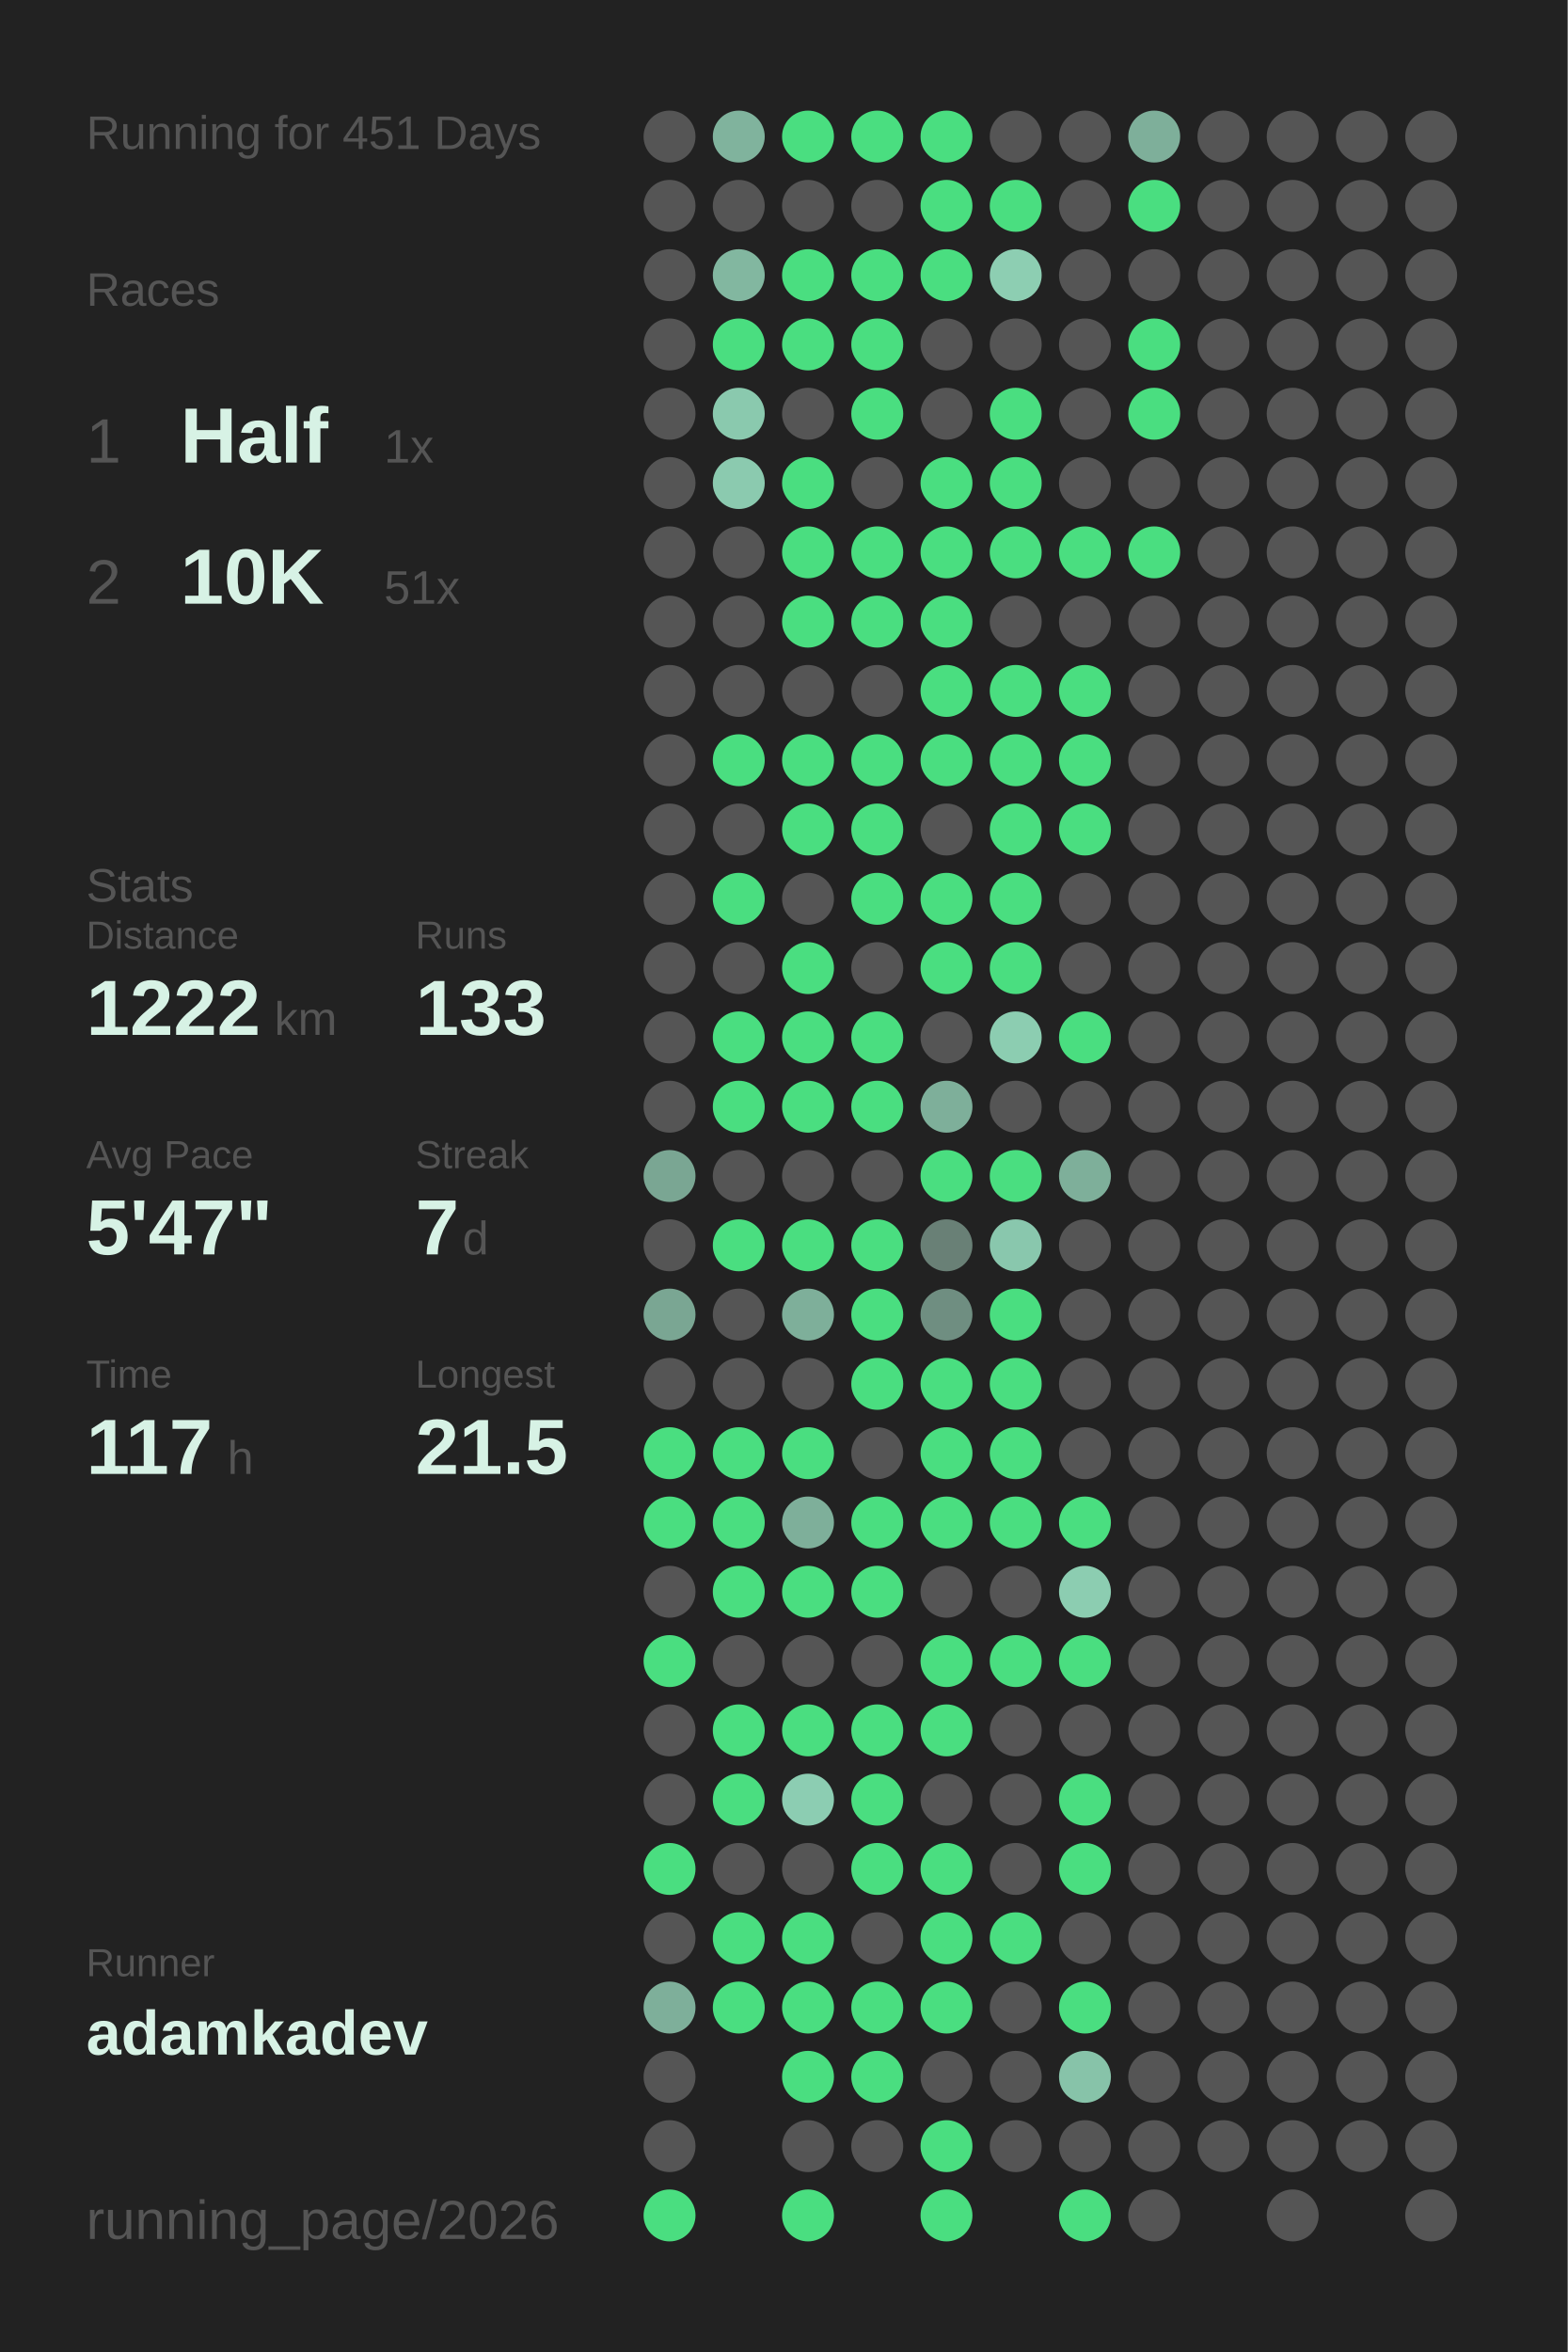
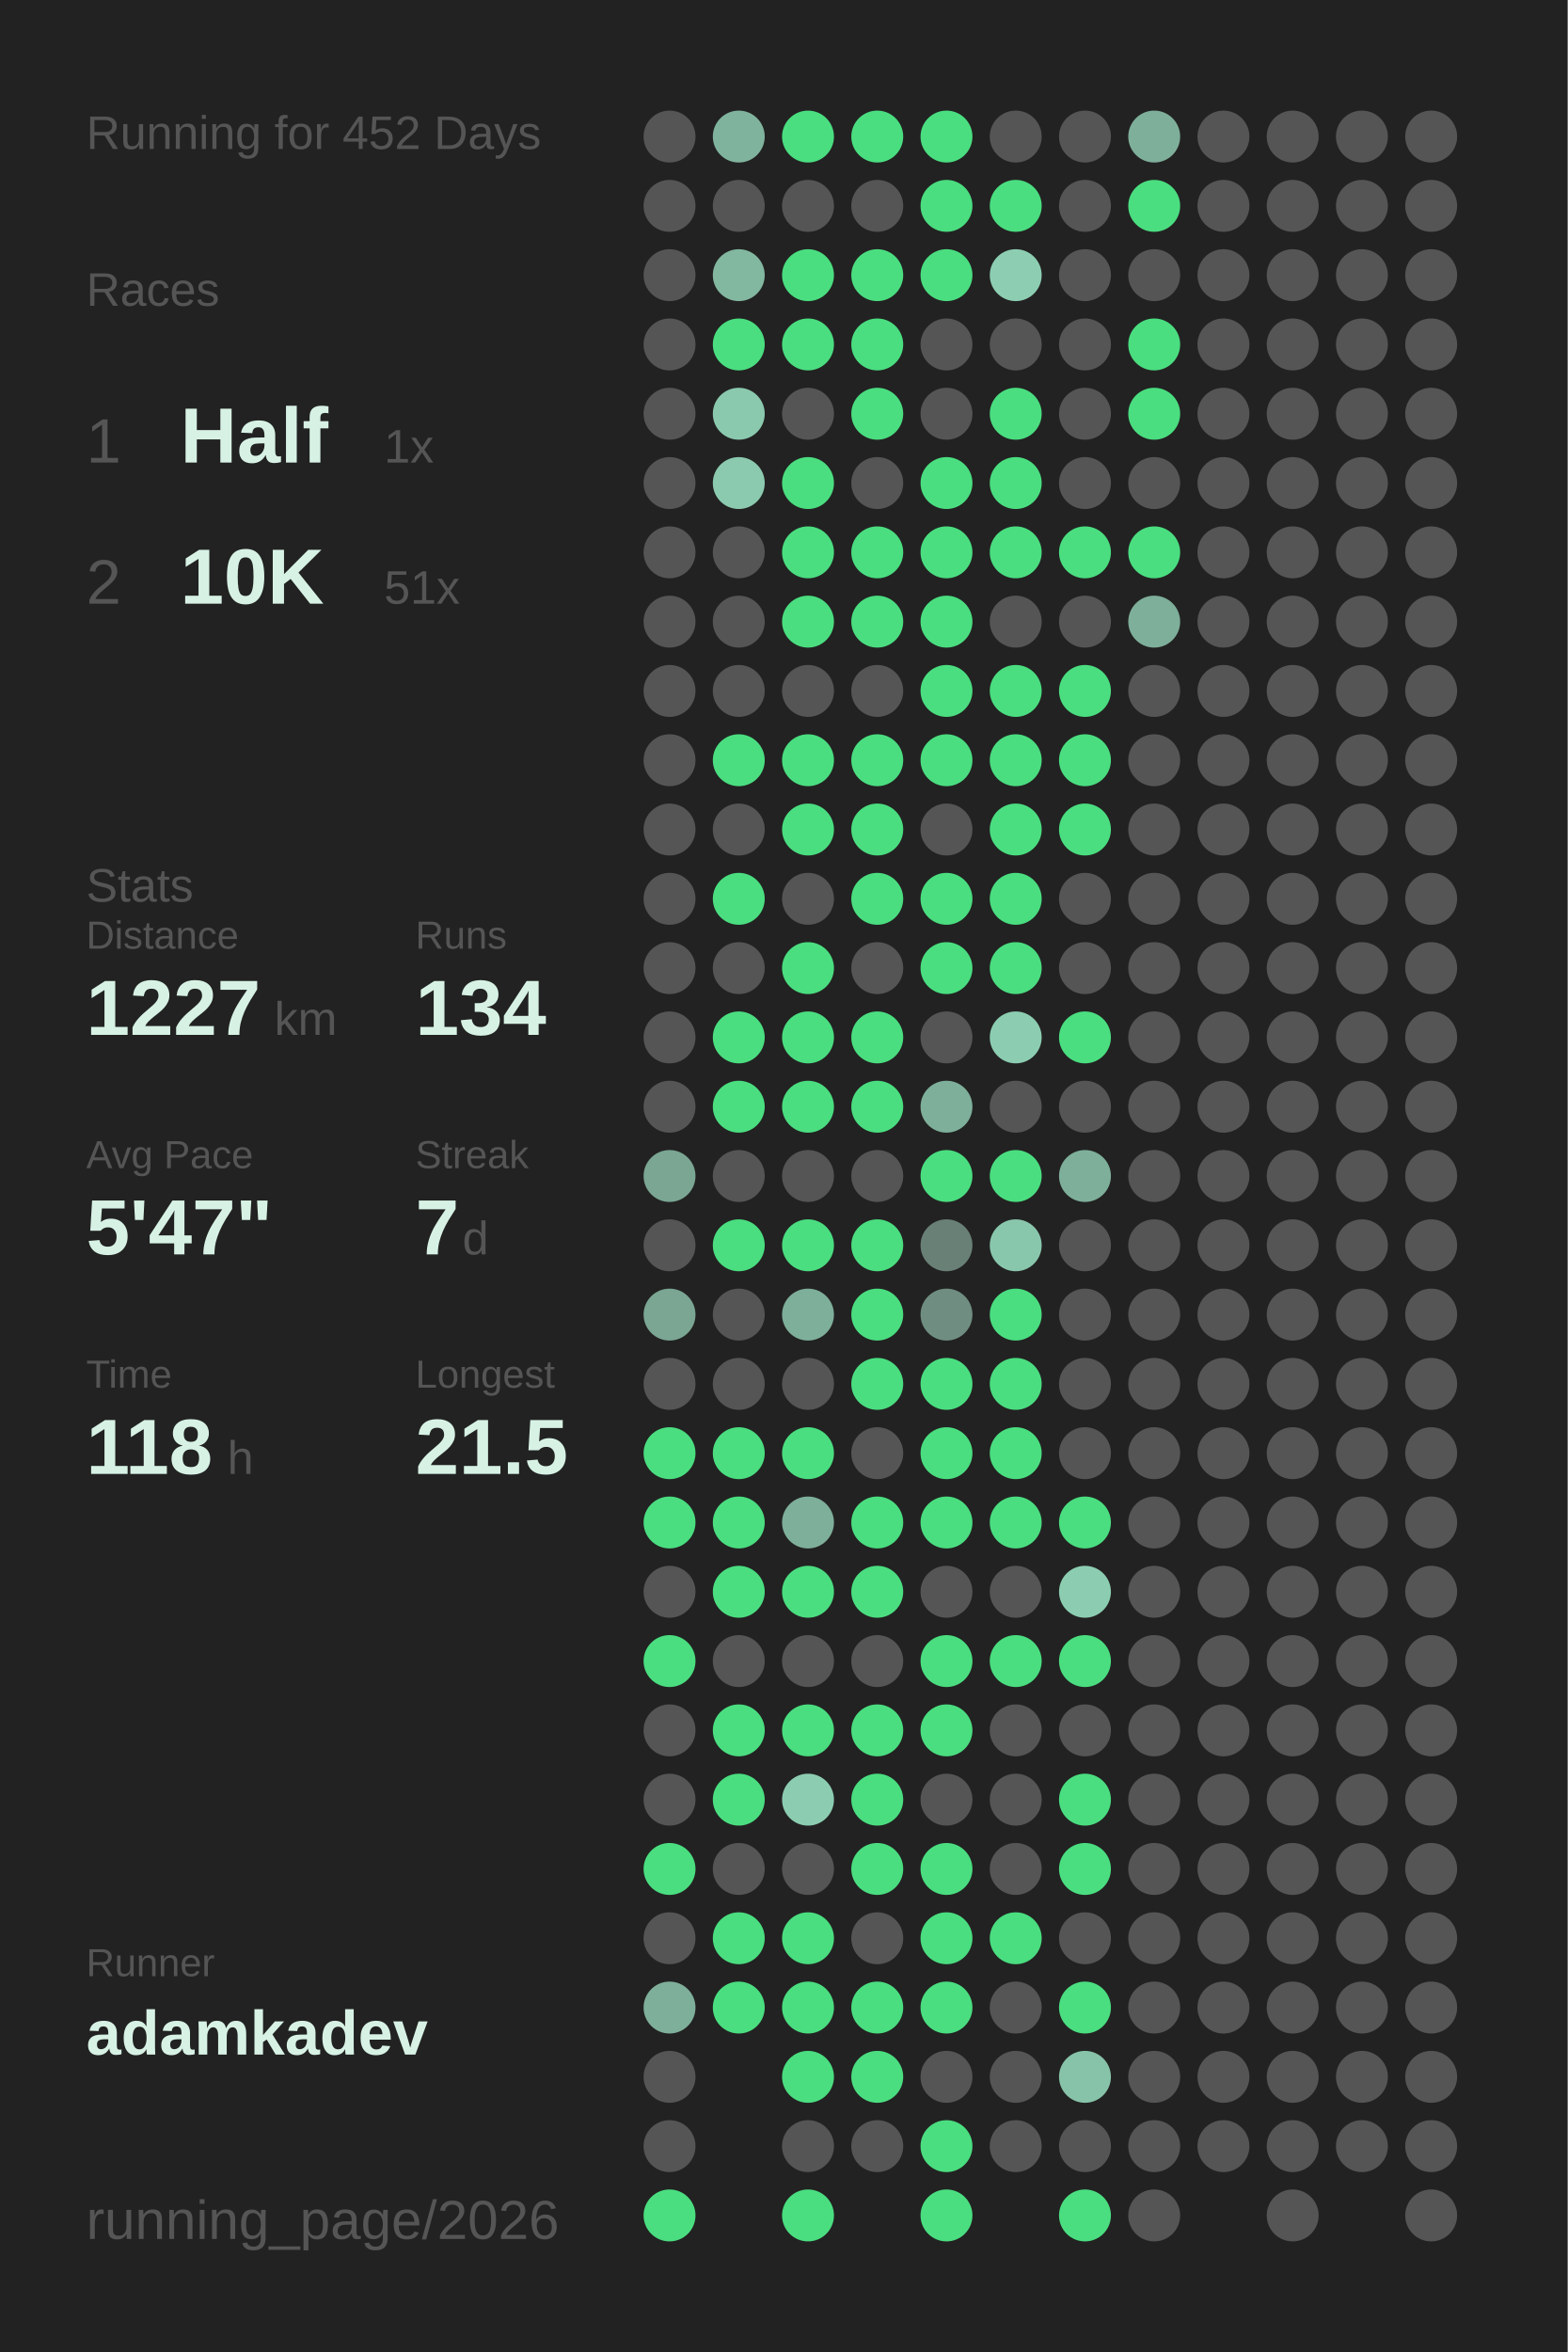
<svg xmlns="http://www.w3.org/2000/svg" baseProfile="full" height="300mm" version="1.1" viewBox="0,0,200,300" width="200mm">
  <defs />
  <rect fill="#222222" height="300" width="200" x="0" y="0" />
-   <text fill="#555555" style="font-size:6px; font-family:Arial;" x="11" y="19">Running for 451 Days</text>
+   <text fill="#555555" style="font-size:6px; font-family:Arial;" x="11" y="19">Running for 452 Days</text>
  <text fill="#555555" style="font-size:6px; font-family:Arial;" x="11" y="39">Races</text>
  <text fill="#555555" style="font-size:8px; font-family:Arial;" x="11" y="59">1</text>
  <text fill="#D7F2E5" style="font-size:10px; font-family:Arial; font-weight:bold;" x="23" y="59">Half</text>
  <text fill="#555555" style="font-size:6px; font-family:Arial;" x="49" y="59">1x</text>
  <text fill="#555555" style="font-size:8px; font-family:Arial;" x="11" y="77">2</text>
  <text fill="#D7F2E5" style="font-size:10px; font-family:Arial; font-weight:bold;" x="23" y="77">10K</text>
  <text fill="#555555" style="font-size:6px; font-family:Arial;" x="49" y="77">51x</text>
  <text fill="#555555" style="font-size:6px; font-family:Arial;" x="11" y="115">Stats</text>
  <text fill="#555555" style="font-size:5px; font-family:Arial;" x="11" y="121">Distance</text>
-   <text fill="#D7F2E5" style="font-size:10px; font-family:Arial; font-weight:bold;" x="11" y="132">1222</text>
+   <text fill="#D7F2E5" style="font-size:10px; font-family:Arial; font-weight:bold;" x="11" y="132">1227</text>
  <text fill="#555555" style="font-size:6px; font-family:Arial;" x="35" y="132">km</text>
  <text fill="#555555" style="font-size:5px; font-family:Arial;" x="53" y="121">Runs</text>
-   <text fill="#D7F2E5" style="font-size:10px; font-family:Arial; font-weight:bold;" x="53" y="132">133</text>
+   <text fill="#D7F2E5" style="font-size:10px; font-family:Arial; font-weight:bold;" x="53" y="132">134</text>
  <text fill="#555555" style="font-size:5px; font-family:Arial;" x="11" y="149">Avg Pace</text>
  <text fill="#D7F2E5" style="font-size:10px; font-family:Arial; font-weight:bold;" x="11" y="160">5'47"</text>
  <text fill="#555555" style="font-size:5px; font-family:Arial;" x="53" y="149">Streak</text>
  <text fill="#D7F2E5" style="font-size:10px; font-family:Arial; font-weight:bold;" x="53" y="160">7</text>
  <text fill="#555555" style="font-size:6px; font-family:Arial;" x="59" y="160">d</text>
  <text fill="#555555" style="font-size:5px; font-family:Arial;" x="11" y="177">Time</text>
-   <text fill="#D7F2E5" style="font-size:10px; font-family:Arial; font-weight:bold;" x="11" y="188">117</text>
+   <text fill="#D7F2E5" style="font-size:10px; font-family:Arial; font-weight:bold;" x="11" y="188">118</text>
  <text fill="#555555" style="font-size:6px; font-family:Arial;" x="29" y="188">h</text>
  <text fill="#555555" style="font-size:5px; font-family:Arial;" x="53" y="177">Longest</text>
  <text fill="#D7F2E5" style="font-size:10px; font-family:Arial; font-weight:bold;" x="53" y="188">21.5</text>
  <text fill="#555555" style="font-size:5px; font-family:Arial;" x="11" y="252.065">Runner</text>
  <text fill="#D7F2E5" style="font-size:8px; font-family:Arial; font-weight:bold;" x="11" y="262.065">adamkadev</text>
  <text fill="#555555" style="font-size:7px; font-family:Arial;" x="11" y="285.581">running_page/2026</text>
  <circle cx="85.417" cy="17.419" fill="#555555" r="3.312" />
  <circle cx="85.417" cy="26.258" fill="#555555" r="3.312" />
  <circle cx="85.417" cy="35.097" fill="#555555" r="3.312" />
  <circle cx="85.417" cy="43.935" fill="#555555" r="3.312" />
  <circle cx="85.417" cy="52.774" fill="#555555" r="3.312" />
  <circle cx="85.417" cy="61.613" fill="#555555" r="3.312" />
  <circle cx="85.417" cy="70.452" fill="#555555" r="3.312" />
  <circle cx="85.417" cy="79.29" fill="#555555" r="3.312" />
  <circle cx="85.417" cy="88.129" fill="#555555" r="3.312" />
  <circle cx="85.417" cy="96.968" fill="#555555" r="3.312" />
  <circle cx="85.417" cy="105.806" fill="#555555" r="3.312" />
  <circle cx="85.417" cy="114.645" fill="#555555" r="3.312" />
  <circle cx="85.417" cy="123.484" fill="#555555" r="3.312" />
  <circle cx="85.417" cy="132.323" fill="#555555" r="3.312" />
  <circle cx="85.417" cy="141.161" fill="#555555" r="3.312" />
  <circle cx="85.417" cy="150" fill="#7aa693" r="3.312" />
  <circle cx="85.417" cy="158.839" fill="#555555" r="3.312" />
  <circle cx="85.417" cy="167.677" fill="#7aa693" r="3.312" />
  <circle cx="85.417" cy="176.516" fill="#555555" r="3.312" />
  <circle cx="85.417" cy="185.355" fill="#4ADE80" r="3.312" />
  <circle cx="85.417" cy="194.194" fill="#4ADE80" r="3.312" />
  <circle cx="85.417" cy="203.032" fill="#555555" r="3.312" />
  <circle cx="85.417" cy="211.871" fill="#4ADE80" r="3.312" />
  <circle cx="85.417" cy="220.71" fill="#555555" r="3.312" />
  <circle cx="85.417" cy="229.548" fill="#555555" r="3.312" />
  <circle cx="85.417" cy="238.387" fill="#4ADE80" r="3.312" />
  <circle cx="85.417" cy="247.226" fill="#555555" r="3.312" />
  <circle cx="85.417" cy="256.065" fill="#7eaf9a" r="3.312" />
  <circle cx="85.417" cy="264.903" fill="#555555" r="3.312" />
  <circle cx="85.417" cy="273.742" fill="#555555" r="3.312" />
  <circle cx="85.417" cy="282.581" fill="#4ADE80" r="3.312" />
  <circle cx="94.25" cy="17.419" fill="#80b39d" r="3.312" />
  <circle cx="94.25" cy="26.258" fill="#555555" r="3.312" />
  <circle cx="94.25" cy="35.097" fill="#82b7a0" r="3.312" />
  <circle cx="94.25" cy="43.935" fill="#4ADE80" r="3.312" />
  <circle cx="94.25" cy="52.774" fill="#8ac9ae" r="3.312" />
  <circle cx="94.25" cy="61.613" fill="#8bcaaf" r="3.312" />
  <circle cx="94.25" cy="70.452" fill="#555555" r="3.312" />
  <circle cx="94.25" cy="79.29" fill="#555555" r="3.312" />
  <circle cx="94.25" cy="88.129" fill="#555555" r="3.312" />
  <circle cx="94.25" cy="96.968" fill="#4ADE80" r="3.312" />
  <circle cx="94.25" cy="105.806" fill="#555555" r="3.312" />
  <circle cx="94.25" cy="114.645" fill="#4ADE80" r="3.312" />
  <circle cx="94.25" cy="123.484" fill="#555555" r="3.312" />
  <circle cx="94.25" cy="132.323" fill="#4ADE80" r="3.312" />
  <circle cx="94.25" cy="141.161" fill="#4ADE80" r="3.312" />
  <circle cx="94.25" cy="150" fill="#555555" r="3.312" />
  <circle cx="94.25" cy="158.839" fill="#4ADE80" r="3.312" />
  <circle cx="94.25" cy="167.677" fill="#555555" r="3.312" />
  <circle cx="94.25" cy="176.516" fill="#555555" r="3.312" />
  <circle cx="94.25" cy="185.355" fill="#4ADE80" r="3.312" />
  <circle cx="94.25" cy="194.194" fill="#4ADE80" r="3.312" />
  <circle cx="94.25" cy="203.032" fill="#4ADE80" r="3.312" />
  <circle cx="94.25" cy="211.871" fill="#555555" r="3.312" />
  <circle cx="94.25" cy="220.71" fill="#4ADE80" r="3.312" />
  <circle cx="94.25" cy="229.548" fill="#4ADE80" r="3.312" />
  <circle cx="94.25" cy="238.387" fill="#555555" r="3.312" />
  <circle cx="94.25" cy="247.226" fill="#4ADE80" r="3.312" />
  <circle cx="94.25" cy="256.065" fill="#4ADE80" r="3.312" />
  <circle cx="103.083" cy="17.419" fill="#4ADE80" r="3.312" />
  <circle cx="103.083" cy="26.258" fill="#555555" r="3.312" />
  <circle cx="103.083" cy="35.097" fill="#4ADE80" r="3.312" />
  <circle cx="103.083" cy="43.935" fill="#4ADE80" r="3.312" />
  <circle cx="103.083" cy="52.774" fill="#555555" r="3.312" />
  <circle cx="103.083" cy="61.613" fill="#4ADE80" r="3.312" />
  <circle cx="103.083" cy="70.452" fill="#4ADE80" r="3.312" />
  <circle cx="103.083" cy="79.29" fill="#4ADE80" r="3.312" />
  <circle cx="103.083" cy="88.129" fill="#555555" r="3.312" />
  <circle cx="103.083" cy="96.968" fill="#4ADE80" r="3.312" />
  <circle cx="103.083" cy="105.806" fill="#4ADE80" r="3.312" />
  <circle cx="103.083" cy="114.645" fill="#555555" r="3.312" />
  <circle cx="103.083" cy="123.484" fill="#4ADE80" r="3.312" />
  <circle cx="103.083" cy="132.323" fill="#4ADE80" r="3.312" />
  <circle cx="103.083" cy="141.161" fill="#4ADE80" r="3.312" />
  <circle cx="103.083" cy="150" fill="#555555" r="3.312" />
  <circle cx="103.083" cy="158.839" fill="#4ADE80" r="3.312" />
  <circle cx="103.083" cy="167.677" fill="#7eaf9a" r="3.312" />
  <circle cx="103.083" cy="176.516" fill="#555555" r="3.312" />
  <circle cx="103.083" cy="185.355" fill="#4ADE80" r="3.312" />
  <circle cx="103.083" cy="194.194" fill="#7eaf9a" r="3.312" />
  <circle cx="103.083" cy="203.032" fill="#4ADE80" r="3.312" />
  <circle cx="103.083" cy="211.871" fill="#555555" r="3.312" />
  <circle cx="103.083" cy="220.71" fill="#4ADE80" r="3.312" />
  <circle cx="103.083" cy="229.548" fill="#8ccdb2" r="3.312" />
  <circle cx="103.083" cy="238.387" fill="#555555" r="3.312" />
  <circle cx="103.083" cy="247.226" fill="#4ADE80" r="3.312" />
  <circle cx="103.083" cy="256.065" fill="#4ADE80" r="3.312" />
  <circle cx="103.083" cy="264.903" fill="#4ADE80" r="3.312" />
  <circle cx="103.083" cy="273.742" fill="#555555" r="3.312" />
  <circle cx="103.083" cy="282.581" fill="#4ADE80" r="3.312" />
  <circle cx="111.917" cy="17.419" fill="#4ADE80" r="3.312" />
  <circle cx="111.917" cy="26.258" fill="#555555" r="3.312" />
  <circle cx="111.917" cy="35.097" fill="#4ADE80" r="3.312" />
  <circle cx="111.917" cy="43.935" fill="#4ADE80" r="3.312" />
  <circle cx="111.917" cy="52.774" fill="#4ADE80" r="3.312" />
  <circle cx="111.917" cy="61.613" fill="#555555" r="3.312" />
  <circle cx="111.917" cy="70.452" fill="#4ADE80" r="3.312" />
  <circle cx="111.917" cy="79.29" fill="#4ADE80" r="3.312" />
  <circle cx="111.917" cy="88.129" fill="#555555" r="3.312" />
  <circle cx="111.917" cy="96.968" fill="#4ADE80" r="3.312" />
  <circle cx="111.917" cy="105.806" fill="#4ADE80" r="3.312" />
  <circle cx="111.917" cy="114.645" fill="#4ADE80" r="3.312" />
  <circle cx="111.917" cy="123.484" fill="#555555" r="3.312" />
  <circle cx="111.917" cy="132.323" fill="#4ADE80" r="3.312" />
  <circle cx="111.917" cy="141.161" fill="#4ADE80" r="3.312" />
  <circle cx="111.917" cy="150" fill="#555555" r="3.312" />
  <circle cx="111.917" cy="158.839" fill="#4ADE80" r="3.312" />
  <circle cx="111.917" cy="167.677" fill="#4ADE80" r="3.312" />
  <circle cx="111.917" cy="176.516" fill="#4ADE80" r="3.312" />
  <circle cx="111.917" cy="185.355" fill="#555555" r="3.312" />
  <circle cx="111.917" cy="194.194" fill="#4ADE80" r="3.312" />
  <circle cx="111.917" cy="203.032" fill="#4ADE80" r="3.312" />
  <circle cx="111.917" cy="211.871" fill="#555555" r="3.312" />
  <circle cx="111.917" cy="220.71" fill="#4ADE80" r="3.312" />
  <circle cx="111.917" cy="229.548" fill="#4ADE80" r="3.312" />
  <circle cx="111.917" cy="238.387" fill="#4ADE80" r="3.312" />
  <circle cx="111.917" cy="247.226" fill="#555555" r="3.312" />
  <circle cx="111.917" cy="256.065" fill="#4ADE80" r="3.312" />
  <circle cx="111.917" cy="264.903" fill="#4ADE80" r="3.312" />
  <circle cx="111.917" cy="273.742" fill="#555555" r="3.312" />
  <circle cx="120.75" cy="17.419" fill="#4ADE80" r="3.312" />
  <circle cx="120.75" cy="26.258" fill="#4ADE80" r="3.312" />
  <circle cx="120.75" cy="35.097" fill="#4ADE80" r="3.312" />
  <circle cx="120.75" cy="43.935" fill="#555555" r="3.312" />
  <circle cx="120.75" cy="52.774" fill="#555555" r="3.312" />
  <circle cx="120.75" cy="61.613" fill="#4ADE80" r="3.312" />
  <circle cx="120.75" cy="70.452" fill="#4ADE80" r="3.312" />
  <circle cx="120.75" cy="79.29" fill="#4ADE80" r="3.312" />
  <circle cx="120.75" cy="88.129" fill="#4ADE80" r="3.312" />
  <circle cx="120.75" cy="96.968" fill="#4ADE80" r="3.312" />
  <circle cx="120.75" cy="105.806" fill="#555555" r="3.312" />
  <circle cx="120.75" cy="114.645" fill="#4ADE80" r="3.312" />
  <circle cx="120.75" cy="123.484" fill="#4ADE80" r="3.312" />
  <circle cx="120.75" cy="132.323" fill="#555555" r="3.312" />
  <circle cx="120.75" cy="141.161" fill="#7eaf9a" r="3.312" />
  <circle cx="120.75" cy="150" fill="#4ADE80" r="3.312" />
  <circle cx="120.75" cy="158.839" fill="#698076" r="3.312" />
  <circle cx="120.75" cy="167.677" fill="#6f8e81" r="3.312" />
  <circle cx="120.75" cy="176.516" fill="#4ADE80" r="3.312" />
  <circle cx="120.75" cy="185.355" fill="#4ADE80" r="3.312" />
  <circle cx="120.75" cy="194.194" fill="#4ADE80" r="3.312" />
  <circle cx="120.75" cy="203.032" fill="#555555" r="3.312" />
  <circle cx="120.75" cy="211.871" fill="#4ADE80" r="3.312" />
  <circle cx="120.75" cy="220.71" fill="#4ADE80" r="3.312" />
  <circle cx="120.75" cy="229.548" fill="#555555" r="3.312" />
  <circle cx="120.75" cy="238.387" fill="#4ADE80" r="3.312" />
  <circle cx="120.75" cy="247.226" fill="#4ADE80" r="3.312" />
  <circle cx="120.75" cy="256.065" fill="#4ADE80" r="3.312" />
  <circle cx="120.75" cy="264.903" fill="#555555" r="3.312" />
  <circle cx="120.75" cy="273.742" fill="#4ADE80" r="3.312" />
  <circle cx="120.75" cy="282.581" fill="#4ADE80" r="3.312" />
  <circle cx="129.583" cy="17.419" fill="#555555" r="3.312" />
  <circle cx="129.583" cy="26.258" fill="#4ADE80" r="3.312" />
  <circle cx="129.583" cy="35.097" fill="#8dceb2" r="3.312" />
  <circle cx="129.583" cy="43.935" fill="#555555" r="3.312" />
  <circle cx="129.583" cy="52.774" fill="#4ADE80" r="3.312" />
  <circle cx="129.583" cy="61.613" fill="#4ADE80" r="3.312" />
  <circle cx="129.583" cy="70.452" fill="#4ADE80" r="3.312" />
  <circle cx="129.583" cy="79.29" fill="#555555" r="3.312" />
  <circle cx="129.583" cy="88.129" fill="#4ADE80" r="3.312" />
  <circle cx="129.583" cy="96.968" fill="#4ADE80" r="3.312" />
  <circle cx="129.583" cy="105.806" fill="#4ADE80" r="3.312" />
  <circle cx="129.583" cy="114.645" fill="#4ADE80" r="3.312" />
  <circle cx="129.583" cy="123.484" fill="#4ADE80" r="3.312" />
  <circle cx="129.583" cy="132.323" fill="#8ccdb1" r="3.312" />
  <circle cx="129.583" cy="141.161" fill="#555555" r="3.312" />
  <circle cx="129.583" cy="150" fill="#4ADE80" r="3.312" />
  <circle cx="129.583" cy="158.839" fill="#89c7ad" r="3.312" />
  <circle cx="129.583" cy="167.677" fill="#4ADE80" r="3.312" />
  <circle cx="129.583" cy="176.516" fill="#4ADE80" r="3.312" />
  <circle cx="129.583" cy="185.355" fill="#4ADE80" r="3.312" />
  <circle cx="129.583" cy="194.194" fill="#4ADE80" r="3.312" />
  <circle cx="129.583" cy="203.032" fill="#555555" r="3.312" />
  <circle cx="129.583" cy="211.871" fill="#4ADE80" r="3.312" />
  <circle cx="129.583" cy="220.71" fill="#555555" r="3.312" />
  <circle cx="129.583" cy="229.548" fill="#555555" r="3.312" />
  <circle cx="129.583" cy="238.387" fill="#555555" r="3.312" />
  <circle cx="129.583" cy="247.226" fill="#4ADE80" r="3.312" />
  <circle cx="129.583" cy="256.065" fill="#555555" r="3.312" />
  <circle cx="129.583" cy="264.903" fill="#555555" r="3.312" />
  <circle cx="129.583" cy="273.742" fill="#555555" r="3.312" />
  <circle cx="138.417" cy="17.419" fill="#555555" r="3.312" />
  <circle cx="138.417" cy="26.258" fill="#555555" r="3.312" />
  <circle cx="138.417" cy="35.097" fill="#555555" r="3.312" />
  <circle cx="138.417" cy="43.935" fill="#555555" r="3.312" />
  <circle cx="138.417" cy="52.774" fill="#555555" r="3.312" />
  <circle cx="138.417" cy="61.613" fill="#555555" r="3.312" />
  <circle cx="138.417" cy="70.452" fill="#4ADE80" r="3.312" />
  <circle cx="138.417" cy="79.29" fill="#555555" r="3.312" />
  <circle cx="138.417" cy="88.129" fill="#4ADE80" r="3.312" />
  <circle cx="138.417" cy="96.968" fill="#4ADE80" r="3.312" />
  <circle cx="138.417" cy="105.806" fill="#4ADE80" r="3.312" />
  <circle cx="138.417" cy="114.645" fill="#555555" r="3.312" />
  <circle cx="138.417" cy="123.484" fill="#555555" r="3.312" />
  <circle cx="138.417" cy="132.323" fill="#4ADE80" r="3.312" />
  <circle cx="138.417" cy="141.161" fill="#555555" r="3.312" />
  <circle cx="138.417" cy="150" fill="#7eaf9a" r="3.312" />
  <circle cx="138.417" cy="158.839" fill="#555555" r="3.312" />
  <circle cx="138.417" cy="167.677" fill="#555555" r="3.312" />
  <circle cx="138.417" cy="176.516" fill="#555555" r="3.312" />
  <circle cx="138.417" cy="185.355" fill="#555555" r="3.312" />
  <circle cx="138.417" cy="194.194" fill="#4ADE80" r="3.312" />
  <circle cx="138.417" cy="203.032" fill="#8ccdb1" r="3.312" />
  <circle cx="138.417" cy="211.871" fill="#4ADE80" r="3.312" />
  <circle cx="138.417" cy="220.71" fill="#555555" r="3.312" />
  <circle cx="138.417" cy="229.548" fill="#4ADE80" r="3.312" />
  <circle cx="138.417" cy="238.387" fill="#4ADE80" r="3.312" />
  <circle cx="138.417" cy="247.226" fill="#555555" r="3.312" />
  <circle cx="138.417" cy="256.065" fill="#4ADE80" r="3.312" />
  <circle cx="138.417" cy="264.903" fill="#87c3a9" r="3.312" />
  <circle cx="138.417" cy="273.742" fill="#555555" r="3.312" />
  <circle cx="138.417" cy="282.581" fill="#4ADE80" r="3.312" />
  <circle cx="147.25" cy="17.419" fill="#7eaf9a" r="3.312" />
  <circle cx="147.25" cy="26.258" fill="#4ADE80" r="3.312" />
  <circle cx="147.25" cy="35.097" fill="#555555" r="3.312" />
  <circle cx="147.25" cy="43.935" fill="#4ADE80" r="3.312" />
  <circle cx="147.25" cy="52.774" fill="#4ADE80" r="3.312" />
  <circle cx="147.25" cy="61.613" fill="#555555" r="3.312" />
  <circle cx="147.25" cy="70.452" fill="#4ADE80" r="3.312" />
-   <circle cx="147.25" cy="79.29" fill="#555555" r="3.312" />
+   <circle cx="147.25" cy="79.29" fill="#7eaf9a" r="3.312" />
  <circle cx="147.25" cy="88.129" fill="#555555" r="3.312" />
  <circle cx="147.25" cy="96.968" fill="#555555" r="3.312" />
  <circle cx="147.25" cy="105.806" fill="#555555" r="3.312" />
  <circle cx="147.25" cy="114.645" fill="#555555" r="3.312" />
  <circle cx="147.25" cy="123.484" fill="#555555" r="3.312" />
  <circle cx="147.25" cy="132.323" fill="#555555" r="3.312" />
  <circle cx="147.25" cy="141.161" fill="#555555" r="3.312" />
  <circle cx="147.25" cy="150" fill="#555555" r="3.312" />
  <circle cx="147.25" cy="158.839" fill="#555555" r="3.312" />
  <circle cx="147.25" cy="167.677" fill="#555555" r="3.312" />
  <circle cx="147.25" cy="176.516" fill="#555555" r="3.312" />
  <circle cx="147.25" cy="185.355" fill="#555555" r="3.312" />
  <circle cx="147.25" cy="194.194" fill="#555555" r="3.312" />
  <circle cx="147.25" cy="203.032" fill="#555555" r="3.312" />
  <circle cx="147.25" cy="211.871" fill="#555555" r="3.312" />
  <circle cx="147.25" cy="220.71" fill="#555555" r="3.312" />
  <circle cx="147.25" cy="229.548" fill="#555555" r="3.312" />
  <circle cx="147.25" cy="238.387" fill="#555555" r="3.312" />
  <circle cx="147.25" cy="247.226" fill="#555555" r="3.312" />
  <circle cx="147.25" cy="256.065" fill="#555555" r="3.312" />
  <circle cx="147.25" cy="264.903" fill="#555555" r="3.312" />
  <circle cx="147.25" cy="273.742" fill="#555555" r="3.312" />
  <circle cx="147.25" cy="282.581" fill="#555555" r="3.312" />
  <circle cx="156.083" cy="17.419" fill="#555555" r="3.312" />
  <circle cx="156.083" cy="26.258" fill="#555555" r="3.312" />
  <circle cx="156.083" cy="35.097" fill="#555555" r="3.312" />
  <circle cx="156.083" cy="43.935" fill="#555555" r="3.312" />
  <circle cx="156.083" cy="52.774" fill="#555555" r="3.312" />
  <circle cx="156.083" cy="61.613" fill="#555555" r="3.312" />
  <circle cx="156.083" cy="70.452" fill="#555555" r="3.312" />
  <circle cx="156.083" cy="79.29" fill="#555555" r="3.312" />
  <circle cx="156.083" cy="88.129" fill="#555555" r="3.312" />
  <circle cx="156.083" cy="96.968" fill="#555555" r="3.312" />
  <circle cx="156.083" cy="105.806" fill="#555555" r="3.312" />
  <circle cx="156.083" cy="114.645" fill="#555555" r="3.312" />
  <circle cx="156.083" cy="123.484" fill="#555555" r="3.312" />
  <circle cx="156.083" cy="132.323" fill="#555555" r="3.312" />
  <circle cx="156.083" cy="141.161" fill="#555555" r="3.312" />
  <circle cx="156.083" cy="150" fill="#555555" r="3.312" />
  <circle cx="156.083" cy="158.839" fill="#555555" r="3.312" />
  <circle cx="156.083" cy="167.677" fill="#555555" r="3.312" />
  <circle cx="156.083" cy="176.516" fill="#555555" r="3.312" />
  <circle cx="156.083" cy="185.355" fill="#555555" r="3.312" />
  <circle cx="156.083" cy="194.194" fill="#555555" r="3.312" />
  <circle cx="156.083" cy="203.032" fill="#555555" r="3.312" />
  <circle cx="156.083" cy="211.871" fill="#555555" r="3.312" />
  <circle cx="156.083" cy="220.71" fill="#555555" r="3.312" />
  <circle cx="156.083" cy="229.548" fill="#555555" r="3.312" />
  <circle cx="156.083" cy="238.387" fill="#555555" r="3.312" />
  <circle cx="156.083" cy="247.226" fill="#555555" r="3.312" />
  <circle cx="156.083" cy="256.065" fill="#555555" r="3.312" />
  <circle cx="156.083" cy="264.903" fill="#555555" r="3.312" />
  <circle cx="156.083" cy="273.742" fill="#555555" r="3.312" />
  <circle cx="164.917" cy="17.419" fill="#555555" r="3.312" />
  <circle cx="164.917" cy="26.258" fill="#555555" r="3.312" />
  <circle cx="164.917" cy="35.097" fill="#555555" r="3.312" />
  <circle cx="164.917" cy="43.935" fill="#555555" r="3.312" />
  <circle cx="164.917" cy="52.774" fill="#555555" r="3.312" />
  <circle cx="164.917" cy="61.613" fill="#555555" r="3.312" />
  <circle cx="164.917" cy="70.452" fill="#555555" r="3.312" />
  <circle cx="164.917" cy="79.29" fill="#555555" r="3.312" />
  <circle cx="164.917" cy="88.129" fill="#555555" r="3.312" />
  <circle cx="164.917" cy="96.968" fill="#555555" r="3.312" />
  <circle cx="164.917" cy="105.806" fill="#555555" r="3.312" />
  <circle cx="164.917" cy="114.645" fill="#555555" r="3.312" />
  <circle cx="164.917" cy="123.484" fill="#555555" r="3.312" />
  <circle cx="164.917" cy="132.323" fill="#555555" r="3.312" />
  <circle cx="164.917" cy="141.161" fill="#555555" r="3.312" />
  <circle cx="164.917" cy="150" fill="#555555" r="3.312" />
  <circle cx="164.917" cy="158.839" fill="#555555" r="3.312" />
  <circle cx="164.917" cy="167.677" fill="#555555" r="3.312" />
  <circle cx="164.917" cy="176.516" fill="#555555" r="3.312" />
  <circle cx="164.917" cy="185.355" fill="#555555" r="3.312" />
  <circle cx="164.917" cy="194.194" fill="#555555" r="3.312" />
  <circle cx="164.917" cy="203.032" fill="#555555" r="3.312" />
  <circle cx="164.917" cy="211.871" fill="#555555" r="3.312" />
  <circle cx="164.917" cy="220.71" fill="#555555" r="3.312" />
  <circle cx="164.917" cy="229.548" fill="#555555" r="3.312" />
  <circle cx="164.917" cy="238.387" fill="#555555" r="3.312" />
  <circle cx="164.917" cy="247.226" fill="#555555" r="3.312" />
  <circle cx="164.917" cy="256.065" fill="#555555" r="3.312" />
  <circle cx="164.917" cy="264.903" fill="#555555" r="3.312" />
  <circle cx="164.917" cy="273.742" fill="#555555" r="3.312" />
  <circle cx="164.917" cy="282.581" fill="#555555" r="3.312" />
  <circle cx="173.75" cy="17.419" fill="#555555" r="3.312" />
  <circle cx="173.75" cy="26.258" fill="#555555" r="3.312" />
  <circle cx="173.75" cy="35.097" fill="#555555" r="3.312" />
  <circle cx="173.75" cy="43.935" fill="#555555" r="3.312" />
  <circle cx="173.75" cy="52.774" fill="#555555" r="3.312" />
  <circle cx="173.75" cy="61.613" fill="#555555" r="3.312" />
  <circle cx="173.75" cy="70.452" fill="#555555" r="3.312" />
  <circle cx="173.75" cy="79.29" fill="#555555" r="3.312" />
  <circle cx="173.75" cy="88.129" fill="#555555" r="3.312" />
  <circle cx="173.75" cy="96.968" fill="#555555" r="3.312" />
  <circle cx="173.75" cy="105.806" fill="#555555" r="3.312" />
  <circle cx="173.75" cy="114.645" fill="#555555" r="3.312" />
  <circle cx="173.75" cy="123.484" fill="#555555" r="3.312" />
  <circle cx="173.75" cy="132.323" fill="#555555" r="3.312" />
  <circle cx="173.75" cy="141.161" fill="#555555" r="3.312" />
  <circle cx="173.75" cy="150" fill="#555555" r="3.312" />
  <circle cx="173.75" cy="158.839" fill="#555555" r="3.312" />
  <circle cx="173.75" cy="167.677" fill="#555555" r="3.312" />
  <circle cx="173.75" cy="176.516" fill="#555555" r="3.312" />
  <circle cx="173.75" cy="185.355" fill="#555555" r="3.312" />
  <circle cx="173.75" cy="194.194" fill="#555555" r="3.312" />
  <circle cx="173.75" cy="203.032" fill="#555555" r="3.312" />
  <circle cx="173.75" cy="211.871" fill="#555555" r="3.312" />
  <circle cx="173.75" cy="220.71" fill="#555555" r="3.312" />
  <circle cx="173.75" cy="229.548" fill="#555555" r="3.312" />
  <circle cx="173.75" cy="238.387" fill="#555555" r="3.312" />
  <circle cx="173.75" cy="247.226" fill="#555555" r="3.312" />
  <circle cx="173.75" cy="256.065" fill="#555555" r="3.312" />
  <circle cx="173.75" cy="264.903" fill="#555555" r="3.312" />
  <circle cx="173.75" cy="273.742" fill="#555555" r="3.312" />
  <circle cx="182.583" cy="17.419" fill="#555555" r="3.312" />
  <circle cx="182.583" cy="26.258" fill="#555555" r="3.312" />
  <circle cx="182.583" cy="35.097" fill="#555555" r="3.312" />
  <circle cx="182.583" cy="43.935" fill="#555555" r="3.312" />
  <circle cx="182.583" cy="52.774" fill="#555555" r="3.312" />
  <circle cx="182.583" cy="61.613" fill="#555555" r="3.312" />
  <circle cx="182.583" cy="70.452" fill="#555555" r="3.312" />
  <circle cx="182.583" cy="79.29" fill="#555555" r="3.312" />
  <circle cx="182.583" cy="88.129" fill="#555555" r="3.312" />
  <circle cx="182.583" cy="96.968" fill="#555555" r="3.312" />
  <circle cx="182.583" cy="105.806" fill="#555555" r="3.312" />
  <circle cx="182.583" cy="114.645" fill="#555555" r="3.312" />
  <circle cx="182.583" cy="123.484" fill="#555555" r="3.312" />
  <circle cx="182.583" cy="132.323" fill="#555555" r="3.312" />
  <circle cx="182.583" cy="141.161" fill="#555555" r="3.312" />
  <circle cx="182.583" cy="150" fill="#555555" r="3.312" />
  <circle cx="182.583" cy="158.839" fill="#555555" r="3.312" />
  <circle cx="182.583" cy="167.677" fill="#555555" r="3.312" />
  <circle cx="182.583" cy="176.516" fill="#555555" r="3.312" />
  <circle cx="182.583" cy="185.355" fill="#555555" r="3.312" />
  <circle cx="182.583" cy="194.194" fill="#555555" r="3.312" />
  <circle cx="182.583" cy="203.032" fill="#555555" r="3.312" />
  <circle cx="182.583" cy="211.871" fill="#555555" r="3.312" />
  <circle cx="182.583" cy="220.71" fill="#555555" r="3.312" />
  <circle cx="182.583" cy="229.548" fill="#555555" r="3.312" />
  <circle cx="182.583" cy="238.387" fill="#555555" r="3.312" />
  <circle cx="182.583" cy="247.226" fill="#555555" r="3.312" />
  <circle cx="182.583" cy="256.065" fill="#555555" r="3.312" />
  <circle cx="182.583" cy="264.903" fill="#555555" r="3.312" />
  <circle cx="182.583" cy="273.742" fill="#555555" r="3.312" />
  <circle cx="182.583" cy="282.581" fill="#555555" r="3.312" />
</svg>
